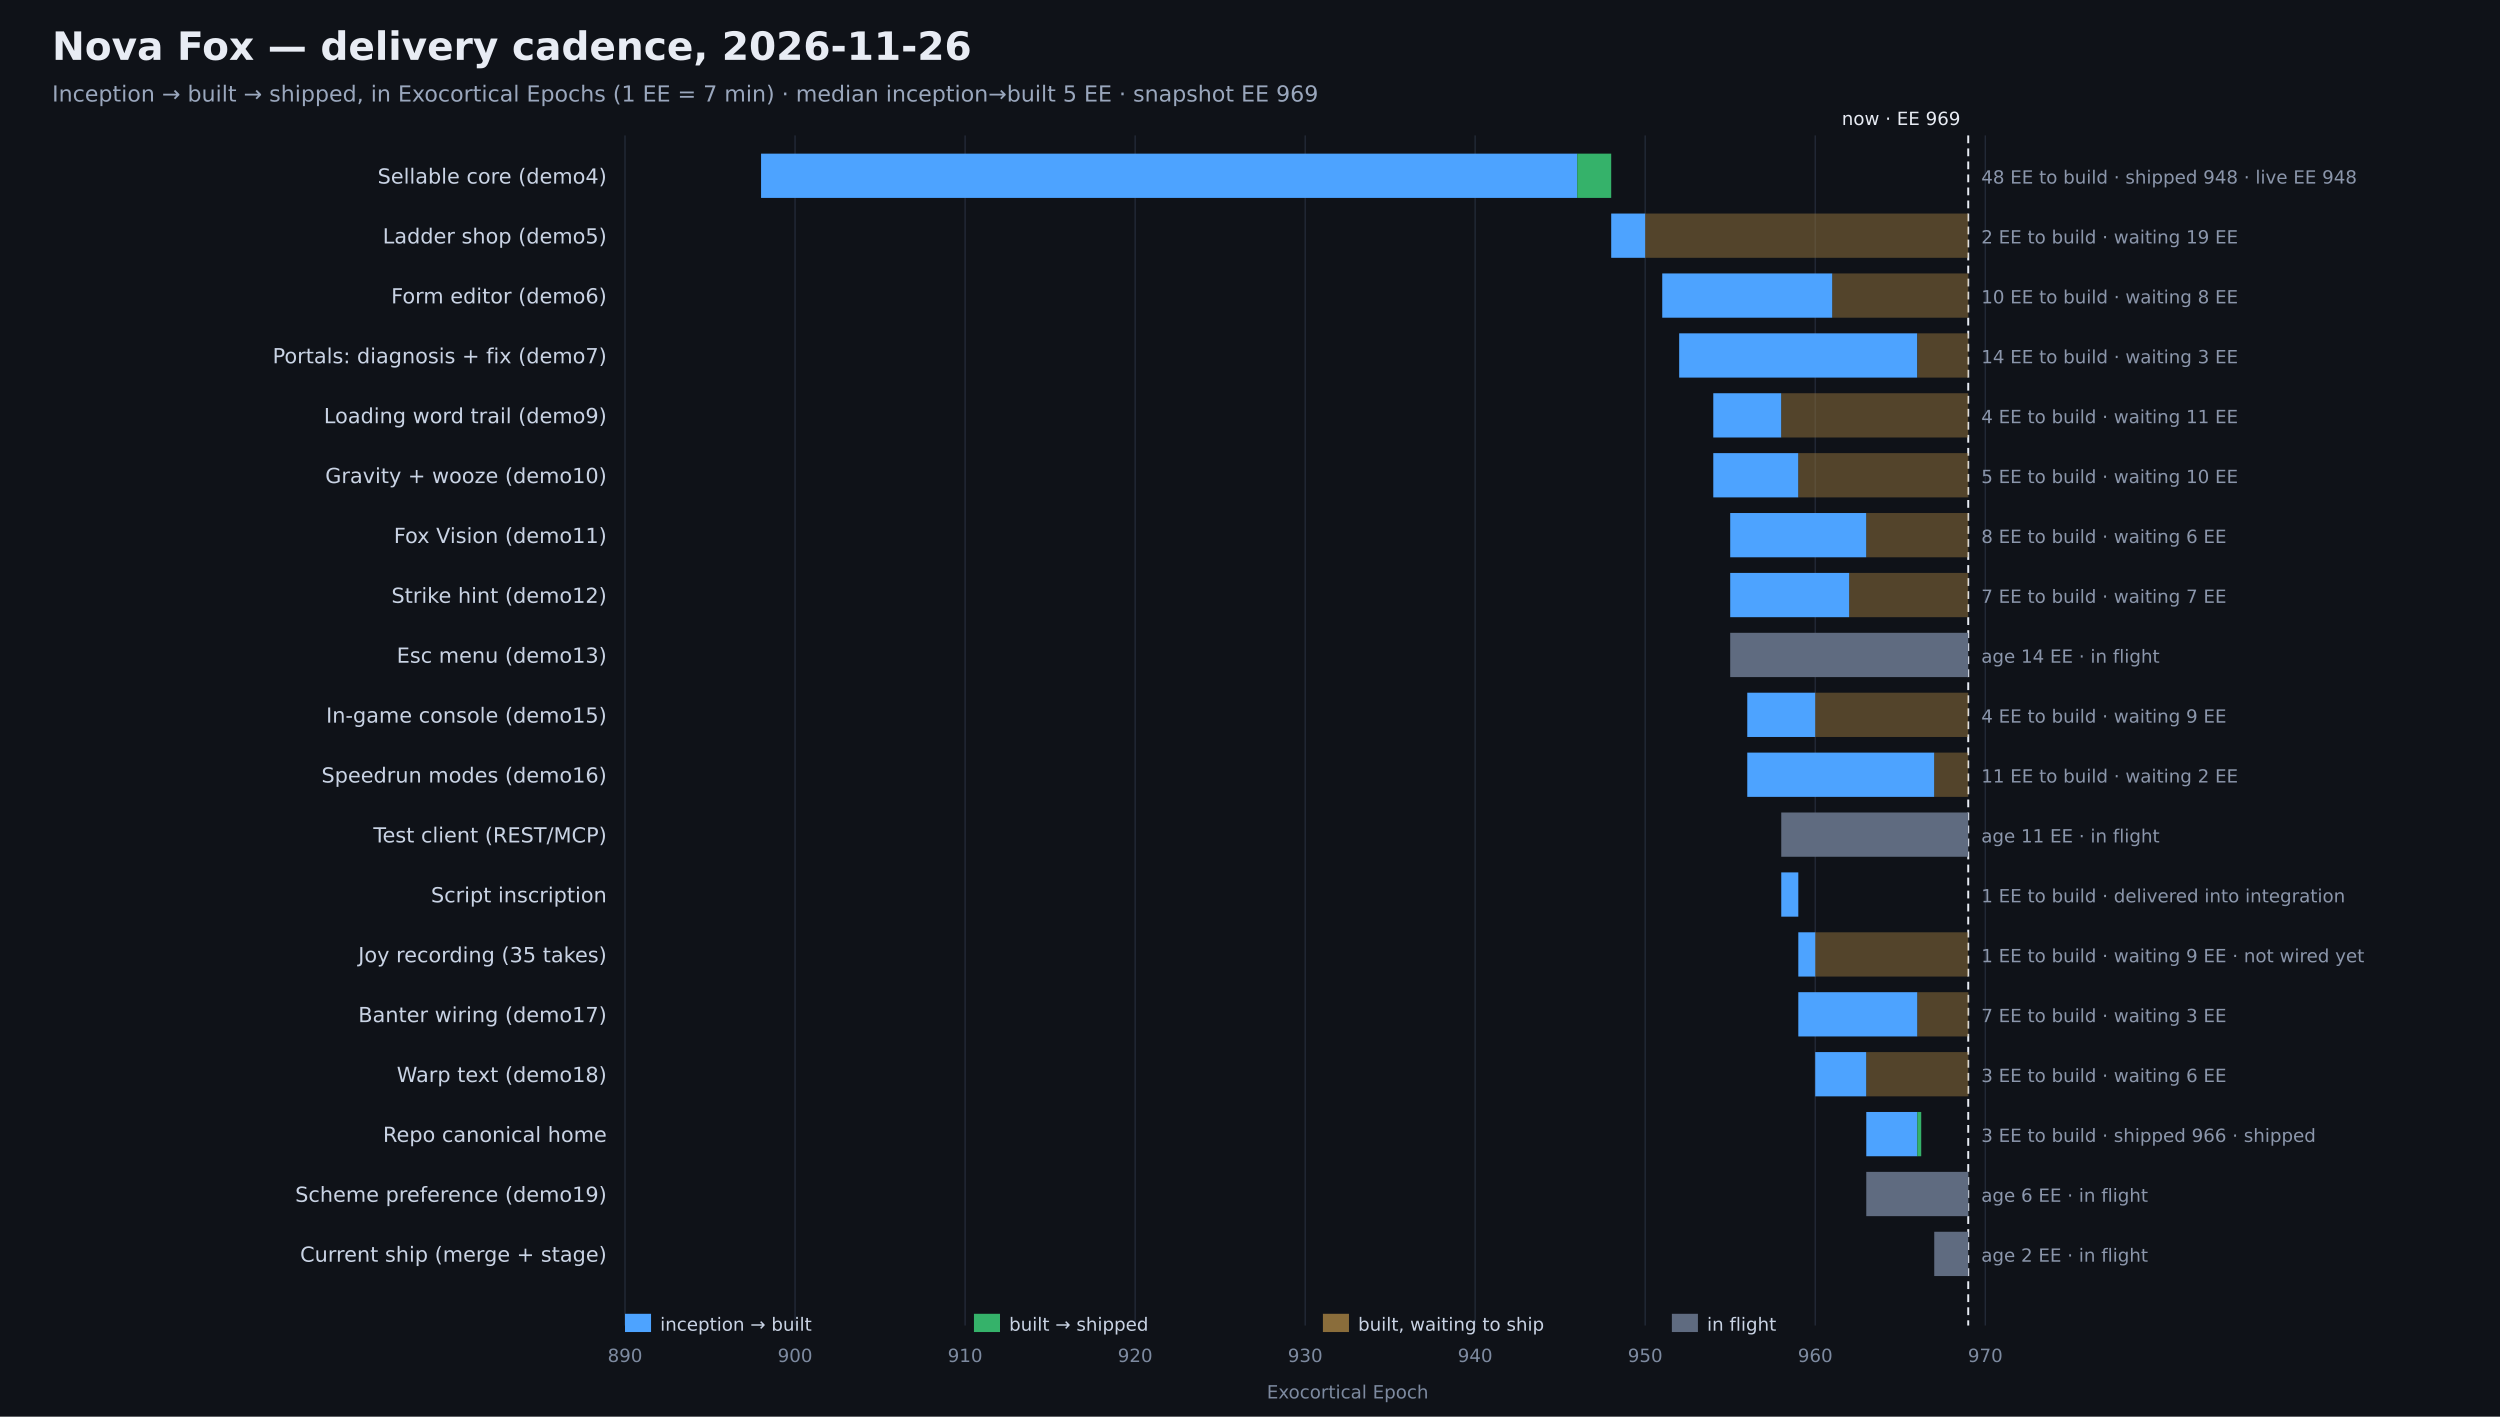
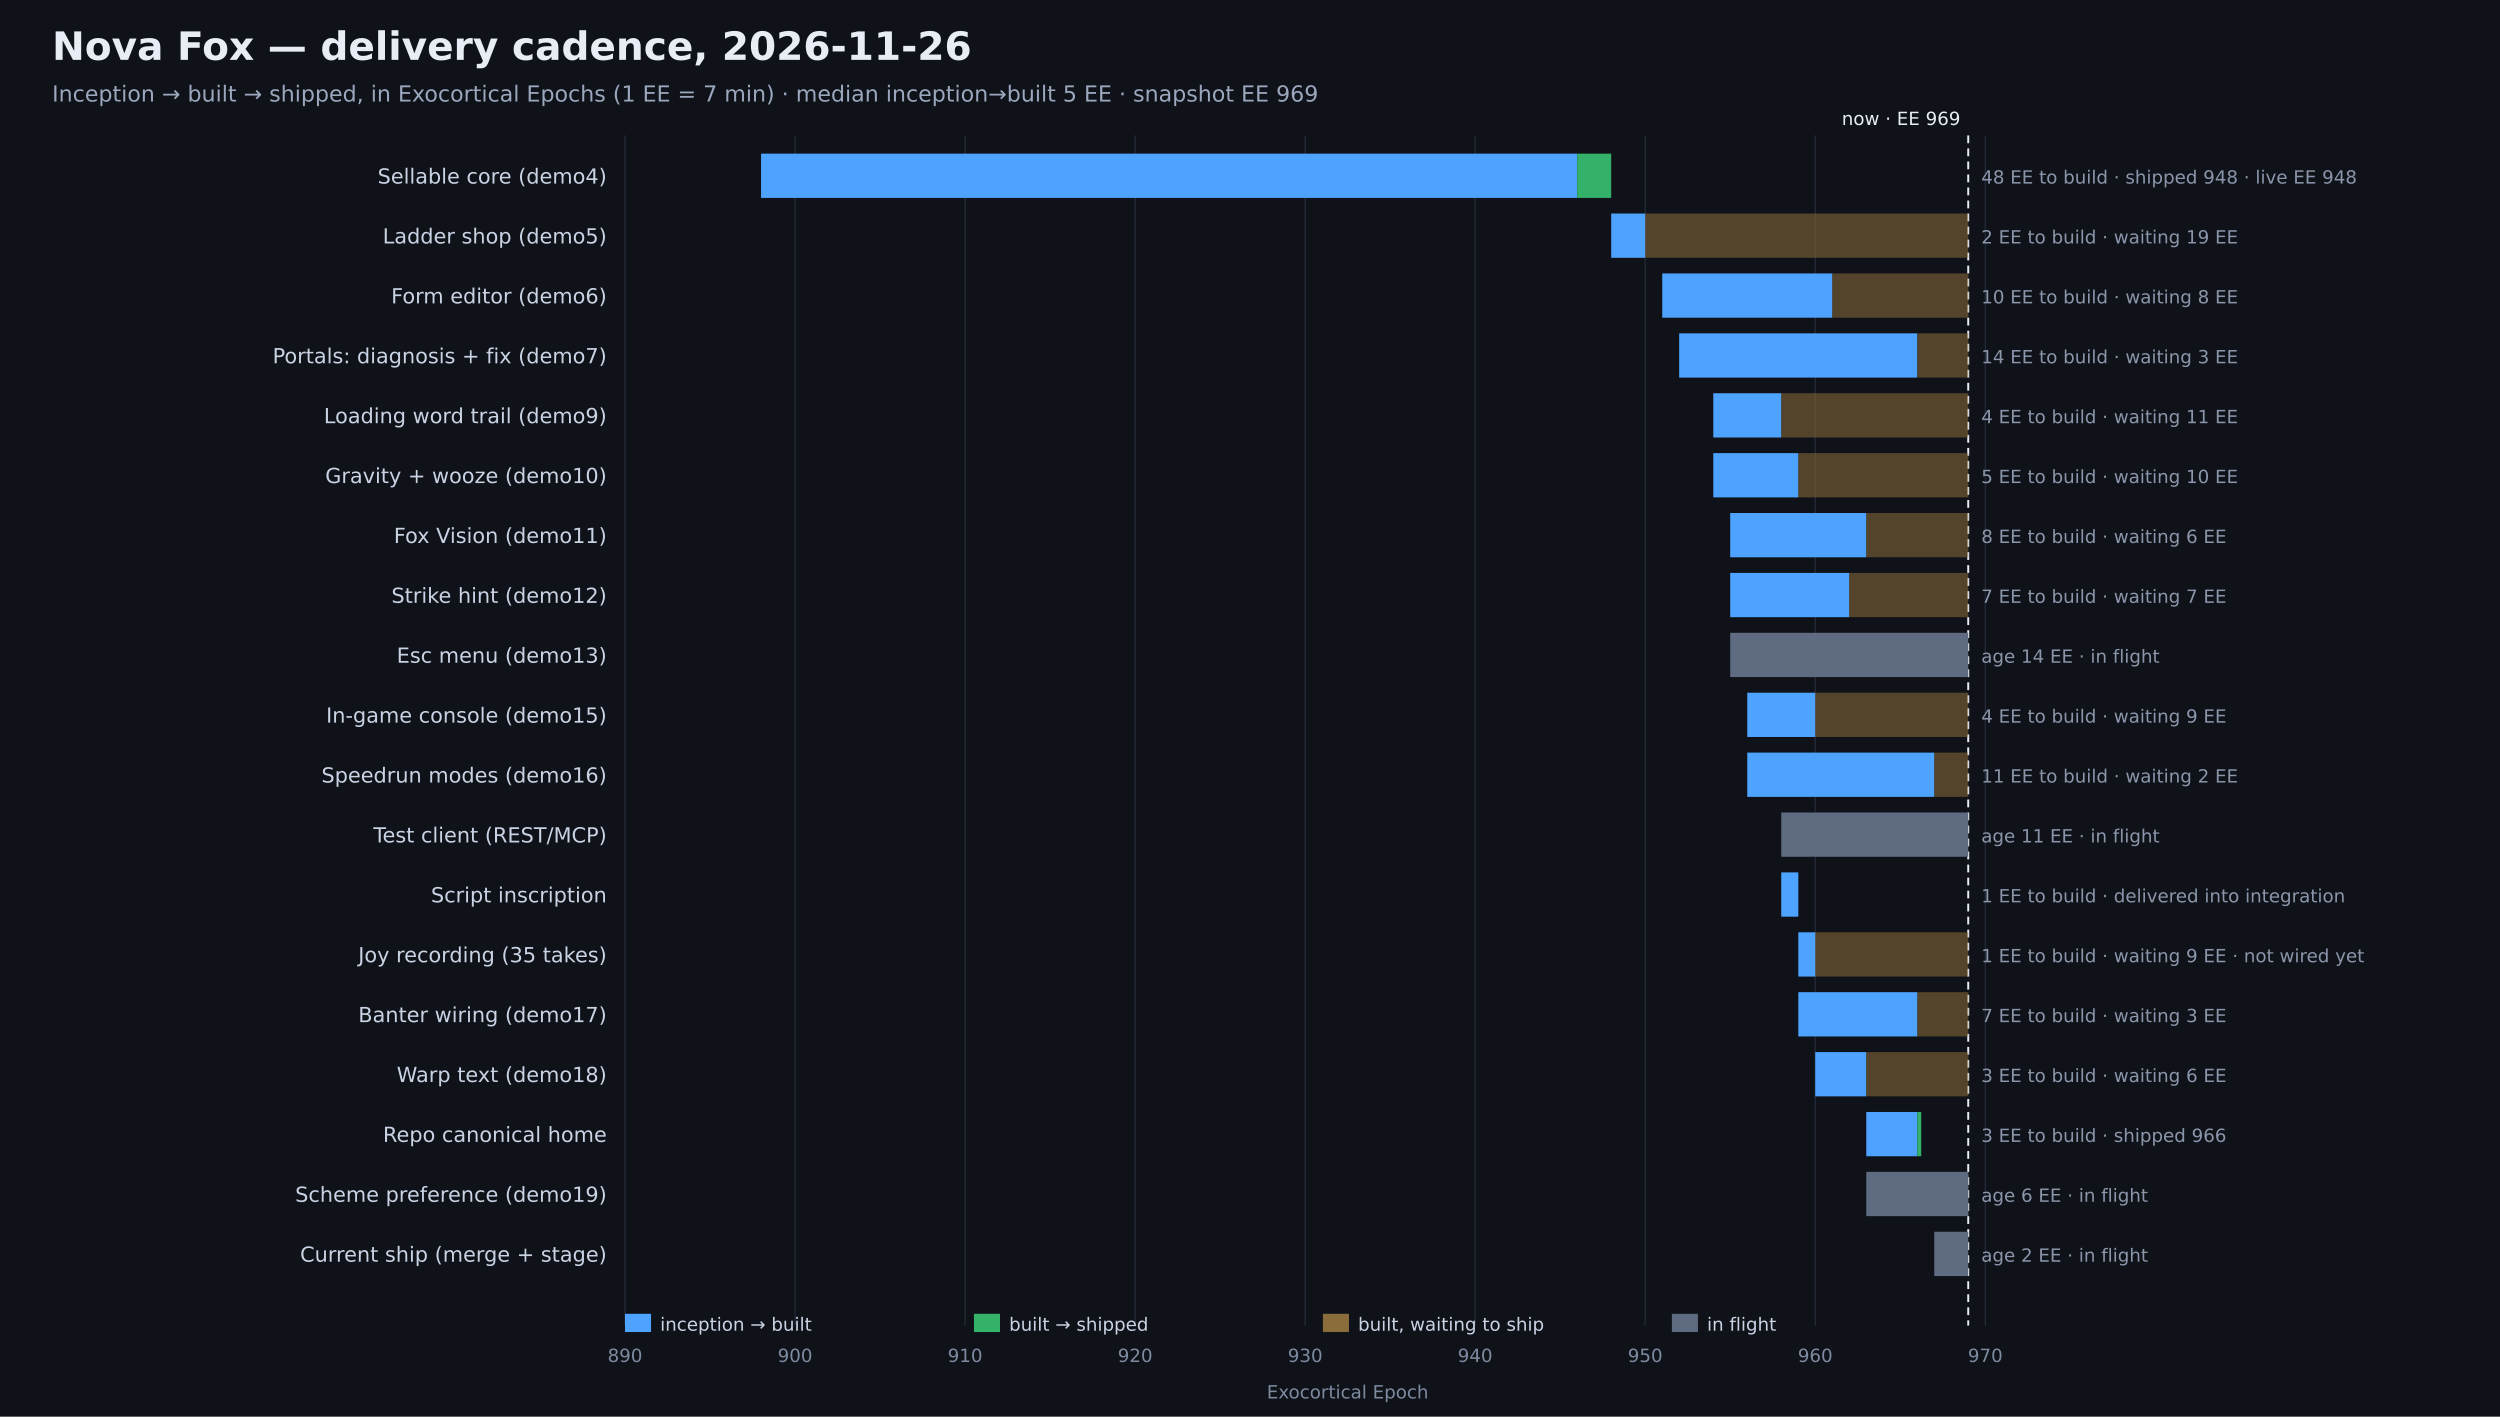
<svg xmlns="http://www.w3.org/2000/svg" width="1920" height="1088" viewBox="0 0 1920 1088">
  <rect width="1920" height="1088" fill="#0f1218" />
  <text x="40" y="46" font-family="DejaVu Sans" font-size="30" font-weight="bold" fill="#e8ecf4">Nova Fox — delivery cadence, 2026-11-26</text>
  <text x="40" y="78" font-family="DejaVu Sans" font-size="17" fill="#9aa7bd">Inception → built → shipped, in Exocortical Epochs (1 EE = 7 min) · median inception→built 5 EE · snapshot EE 969</text>
  <line x1="480.0" y1="104" x2="480.0" y2="1018" stroke="#232a38" stroke-width="1" />
  <text x="480.0" y="1046" font-family="DejaVu Sans" font-size="14" fill="#7d8aa0" text-anchor="middle">890</text>
  <line x1="610.6" y1="104" x2="610.6" y2="1018" stroke="#232a38" stroke-width="1" />
  <text x="610.6" y="1046" font-family="DejaVu Sans" font-size="14" fill="#7d8aa0" text-anchor="middle">900</text>
  <line x1="741.2" y1="104" x2="741.2" y2="1018" stroke="#232a38" stroke-width="1" />
  <text x="741.2" y="1046" font-family="DejaVu Sans" font-size="14" fill="#7d8aa0" text-anchor="middle">910</text>
  <line x1="871.8" y1="104" x2="871.8" y2="1018" stroke="#232a38" stroke-width="1" />
  <text x="871.8" y="1046" font-family="DejaVu Sans" font-size="14" fill="#7d8aa0" text-anchor="middle">920</text>
  <line x1="1002.4" y1="104" x2="1002.4" y2="1018" stroke="#232a38" stroke-width="1" />
  <text x="1002.4" y="1046" font-family="DejaVu Sans" font-size="14" fill="#7d8aa0" text-anchor="middle">930</text>
  <line x1="1132.9" y1="104" x2="1132.9" y2="1018" stroke="#232a38" stroke-width="1" />
  <text x="1132.9" y="1046" font-family="DejaVu Sans" font-size="14" fill="#7d8aa0" text-anchor="middle">940</text>
  <line x1="1263.5" y1="104" x2="1263.5" y2="1018" stroke="#232a38" stroke-width="1" />
  <text x="1263.5" y="1046" font-family="DejaVu Sans" font-size="14" fill="#7d8aa0" text-anchor="middle">950</text>
  <line x1="1394.1" y1="104" x2="1394.1" y2="1018" stroke="#232a38" stroke-width="1" />
  <text x="1394.1" y="1046" font-family="DejaVu Sans" font-size="14" fill="#7d8aa0" text-anchor="middle">960</text>
  <line x1="1524.7" y1="104" x2="1524.7" y2="1018" stroke="#232a38" stroke-width="1" />
  <text x="1524.7" y="1046" font-family="DejaVu Sans" font-size="14" fill="#7d8aa0" text-anchor="middle">970</text>
  <text x="1035.0" y="1074" font-family="DejaVu Sans" font-size="14" fill="#7d8aa0" text-anchor="middle">Exocortical Epoch</text>
  <line x1="1511.6" y1="104" x2="1511.6" y2="1018" stroke="#e8ecf4" stroke-width="1.5" stroke-dasharray="6 4" />
  <text x="1505.6" y="96" font-family="DejaVu Sans" font-size="14" fill="#e8ecf4" text-anchor="end">now · EE 969</text>
  <text x="466" y="141.0" font-family="DejaVu Sans" font-size="16" fill="#c9d3e4" text-anchor="end">Sellable core (demo4)</text>
  <rect x="584.5" y="118" width="626.8" height="34" fill="#4da3ff" />
  <rect x="1211.3" y="118" width="26.1" height="34" fill="#35b26a" />
  <text x="1521.6" y="141.0" font-family="DejaVu Sans" font-size="14" fill="#8b96ab">48 EE to build · shipped 948 · live EE 948</text>
  <text x="466" y="187.0" font-family="DejaVu Sans" font-size="16" fill="#c9d3e4" text-anchor="end">Ladder shop (demo5)</text>
  <rect x="1237.4" y="164" width="26.1" height="34" fill="#4da3ff" />
  <rect x="1263.5" y="164" width="248.1" height="34" fill="#8a6d3b" fill-opacity="0.55" />
  <text x="1521.6" y="187.0" font-family="DejaVu Sans" font-size="14" fill="#8b96ab">2 EE to build · waiting 19 EE</text>
  <text x="466" y="233.0" font-family="DejaVu Sans" font-size="16" fill="#c9d3e4" text-anchor="end">Form editor (demo6)</text>
  <rect x="1276.6" y="210" width="130.6" height="34" fill="#4da3ff" />
  <rect x="1407.2" y="210" width="104.5" height="34" fill="#8a6d3b" fill-opacity="0.55" />
  <text x="1521.6" y="233.0" font-family="DejaVu Sans" font-size="14" fill="#8b96ab">10 EE to build · waiting 8 EE</text>
  <text x="466" y="279.0" font-family="DejaVu Sans" font-size="16" fill="#c9d3e4" text-anchor="end">Portals: diagnosis + fix (demo7)</text>
  <rect x="1289.6" y="256" width="182.8" height="34" fill="#4da3ff" />
  <rect x="1472.5" y="256" width="39.2" height="34" fill="#8a6d3b" fill-opacity="0.55" />
  <text x="1521.6" y="279.0" font-family="DejaVu Sans" font-size="14" fill="#8b96ab">14 EE to build · waiting 3 EE</text>
  <text x="466" y="325.0" font-family="DejaVu Sans" font-size="16" fill="#c9d3e4" text-anchor="end">Loading word trail (demo9)</text>
  <rect x="1315.8" y="302" width="52.2" height="34" fill="#4da3ff" />
  <rect x="1368.0" y="302" width="143.6" height="34" fill="#8a6d3b" fill-opacity="0.55" />
  <text x="1521.6" y="325.0" font-family="DejaVu Sans" font-size="14" fill="#8b96ab">4 EE to build · waiting 11 EE</text>
  <text x="466" y="371.0" font-family="DejaVu Sans" font-size="16" fill="#c9d3e4" text-anchor="end">Gravity + wooze (demo10)</text>
  <rect x="1315.8" y="348" width="65.3" height="34" fill="#4da3ff" />
  <rect x="1381.1" y="348" width="130.6" height="34" fill="#8a6d3b" fill-opacity="0.55" />
  <text x="1521.6" y="371.0" font-family="DejaVu Sans" font-size="14" fill="#8b96ab">5 EE to build · waiting 10 EE</text>
  <text x="466" y="417.0" font-family="DejaVu Sans" font-size="16" fill="#c9d3e4" text-anchor="end">Fox Vision (demo11)</text>
  <rect x="1328.8" y="394" width="104.5" height="34" fill="#4da3ff" />
  <rect x="1433.3" y="394" width="78.4" height="34" fill="#8a6d3b" fill-opacity="0.55" />
  <text x="1521.6" y="417.0" font-family="DejaVu Sans" font-size="14" fill="#8b96ab">8 EE to build · waiting 6 EE</text>
  <text x="466" y="463.0" font-family="DejaVu Sans" font-size="16" fill="#c9d3e4" text-anchor="end">Strike hint (demo12)</text>
  <rect x="1328.8" y="440" width="91.4" height="34" fill="#4da3ff" />
  <rect x="1420.2" y="440" width="91.4" height="34" fill="#8a6d3b" fill-opacity="0.55" />
  <text x="1521.6" y="463.0" font-family="DejaVu Sans" font-size="14" fill="#8b96ab">7 EE to build · waiting 7 EE</text>
  <text x="466" y="509.0" font-family="DejaVu Sans" font-size="16" fill="#c9d3e4" text-anchor="end">Esc menu (demo13)</text>
  <rect x="1328.8" y="486" width="182.8" height="34" fill="#5f6b80" />
  <text x="1521.6" y="509.0" font-family="DejaVu Sans" font-size="14" fill="#8b96ab">age 14 EE · in flight</text>
  <text x="466" y="555.0" font-family="DejaVu Sans" font-size="16" fill="#c9d3e4" text-anchor="end">In-game console (demo15)</text>
  <rect x="1341.9" y="532" width="52.2" height="34" fill="#4da3ff" />
  <rect x="1394.1" y="532" width="117.5" height="34" fill="#8a6d3b" fill-opacity="0.55" />
  <text x="1521.6" y="555.0" font-family="DejaVu Sans" font-size="14" fill="#8b96ab">4 EE to build · waiting 9 EE</text>
  <text x="466" y="601.0" font-family="DejaVu Sans" font-size="16" fill="#c9d3e4" text-anchor="end">Speedrun modes (demo16)</text>
  <rect x="1341.9" y="578" width="143.6" height="34" fill="#4da3ff" />
  <rect x="1485.5" y="578" width="26.1" height="34" fill="#8a6d3b" fill-opacity="0.55" />
  <text x="1521.6" y="601.0" font-family="DejaVu Sans" font-size="14" fill="#8b96ab">11 EE to build · waiting 2 EE</text>
  <text x="466" y="647.0" font-family="DejaVu Sans" font-size="16" fill="#c9d3e4" text-anchor="end">Test client (REST/MCP)</text>
  <rect x="1368.0" y="624" width="143.6" height="34" fill="#5f6b80" />
  <text x="1521.6" y="647.0" font-family="DejaVu Sans" font-size="14" fill="#8b96ab">age 11 EE · in flight</text>
  <text x="466" y="693.0" font-family="DejaVu Sans" font-size="16" fill="#c9d3e4" text-anchor="end">Script inscription</text>
  <rect x="1368.0" y="670" width="13.1" height="34" fill="#4da3ff" />
  <text x="1521.6" y="693.0" font-family="DejaVu Sans" font-size="14" fill="#8b96ab">1 EE to build · delivered into integration</text>
  <text x="466" y="739.0" font-family="DejaVu Sans" font-size="16" fill="#c9d3e4" text-anchor="end">Joy recording (35 takes)</text>
  <rect x="1381.1" y="716" width="13.1" height="34" fill="#4da3ff" />
  <rect x="1394.1" y="716" width="117.5" height="34" fill="#8a6d3b" fill-opacity="0.55" />
  <text x="1521.6" y="739.0" font-family="DejaVu Sans" font-size="14" fill="#8b96ab">1 EE to build · waiting 9 EE · not wired yet</text>
  <text x="466" y="785.0" font-family="DejaVu Sans" font-size="16" fill="#c9d3e4" text-anchor="end">Banter wiring (demo17)</text>
  <rect x="1381.1" y="762" width="91.4" height="34" fill="#4da3ff" />
  <rect x="1472.5" y="762" width="39.2" height="34" fill="#8a6d3b" fill-opacity="0.55" />
  <text x="1521.6" y="785.0" font-family="DejaVu Sans" font-size="14" fill="#8b96ab">7 EE to build · waiting 3 EE</text>
  <text x="466" y="831.0" font-family="DejaVu Sans" font-size="16" fill="#c9d3e4" text-anchor="end">Warp text (demo18)</text>
  <rect x="1394.1" y="808" width="39.2" height="34" fill="#4da3ff" />
  <rect x="1433.3" y="808" width="78.4" height="34" fill="#8a6d3b" fill-opacity="0.55" />
  <text x="1521.6" y="831.0" font-family="DejaVu Sans" font-size="14" fill="#8b96ab">3 EE to build · waiting 6 EE</text>
  <text x="466" y="877.0" font-family="DejaVu Sans" font-size="16" fill="#c9d3e4" text-anchor="end">Repo canonical home</text>
  <rect x="1433.3" y="854" width="39.2" height="34" fill="#4da3ff" />
  <rect x="1472.5" y="854" width="3.0" height="34" fill="#35b26a" />
-   <text x="1521.6" y="877.0" font-family="DejaVu Sans" font-size="14" fill="#8b96ab">3 EE to build · shipped 966 · shipped</text>
+   <text x="1521.6" y="877.0" font-family="DejaVu Sans" font-size="14" fill="#8b96ab">3 EE to build · shipped 966</text>
  <text x="466" y="923.0" font-family="DejaVu Sans" font-size="16" fill="#c9d3e4" text-anchor="end">Scheme preference (demo19)</text>
  <rect x="1433.3" y="900" width="78.4" height="34" fill="#5f6b80" />
  <text x="1521.6" y="923.0" font-family="DejaVu Sans" font-size="14" fill="#8b96ab">age 6 EE · in flight</text>
  <text x="466" y="969.0" font-family="DejaVu Sans" font-size="16" fill="#c9d3e4" text-anchor="end">Current ship (merge + stage)</text>
  <rect x="1485.5" y="946" width="26.1" height="34" fill="#5f6b80" />
  <text x="1521.6" y="969.0" font-family="DejaVu Sans" font-size="14" fill="#8b96ab">age 2 EE · in flight</text>
  <rect x="480" y="1009" width="20" height="14" fill="#4da3ff" />
  <text x="507" y="1022" font-family="DejaVu Sans" font-size="14" fill="#c9d3e4">inception → built</text>
  <rect x="748" y="1009" width="20" height="14" fill="#35b26a" />
  <text x="775" y="1022" font-family="DejaVu Sans" font-size="14" fill="#c9d3e4">built → shipped</text>
  <rect x="1016" y="1009" width="20" height="14" fill="#8a6d3b" />
  <text x="1043" y="1022" font-family="DejaVu Sans" font-size="14" fill="#c9d3e4">built, waiting to ship</text>
  <rect x="1284" y="1009" width="20" height="14" fill="#5f6b80" />
  <text x="1311" y="1022" font-family="DejaVu Sans" font-size="14" fill="#c9d3e4">in flight</text>
</svg>
